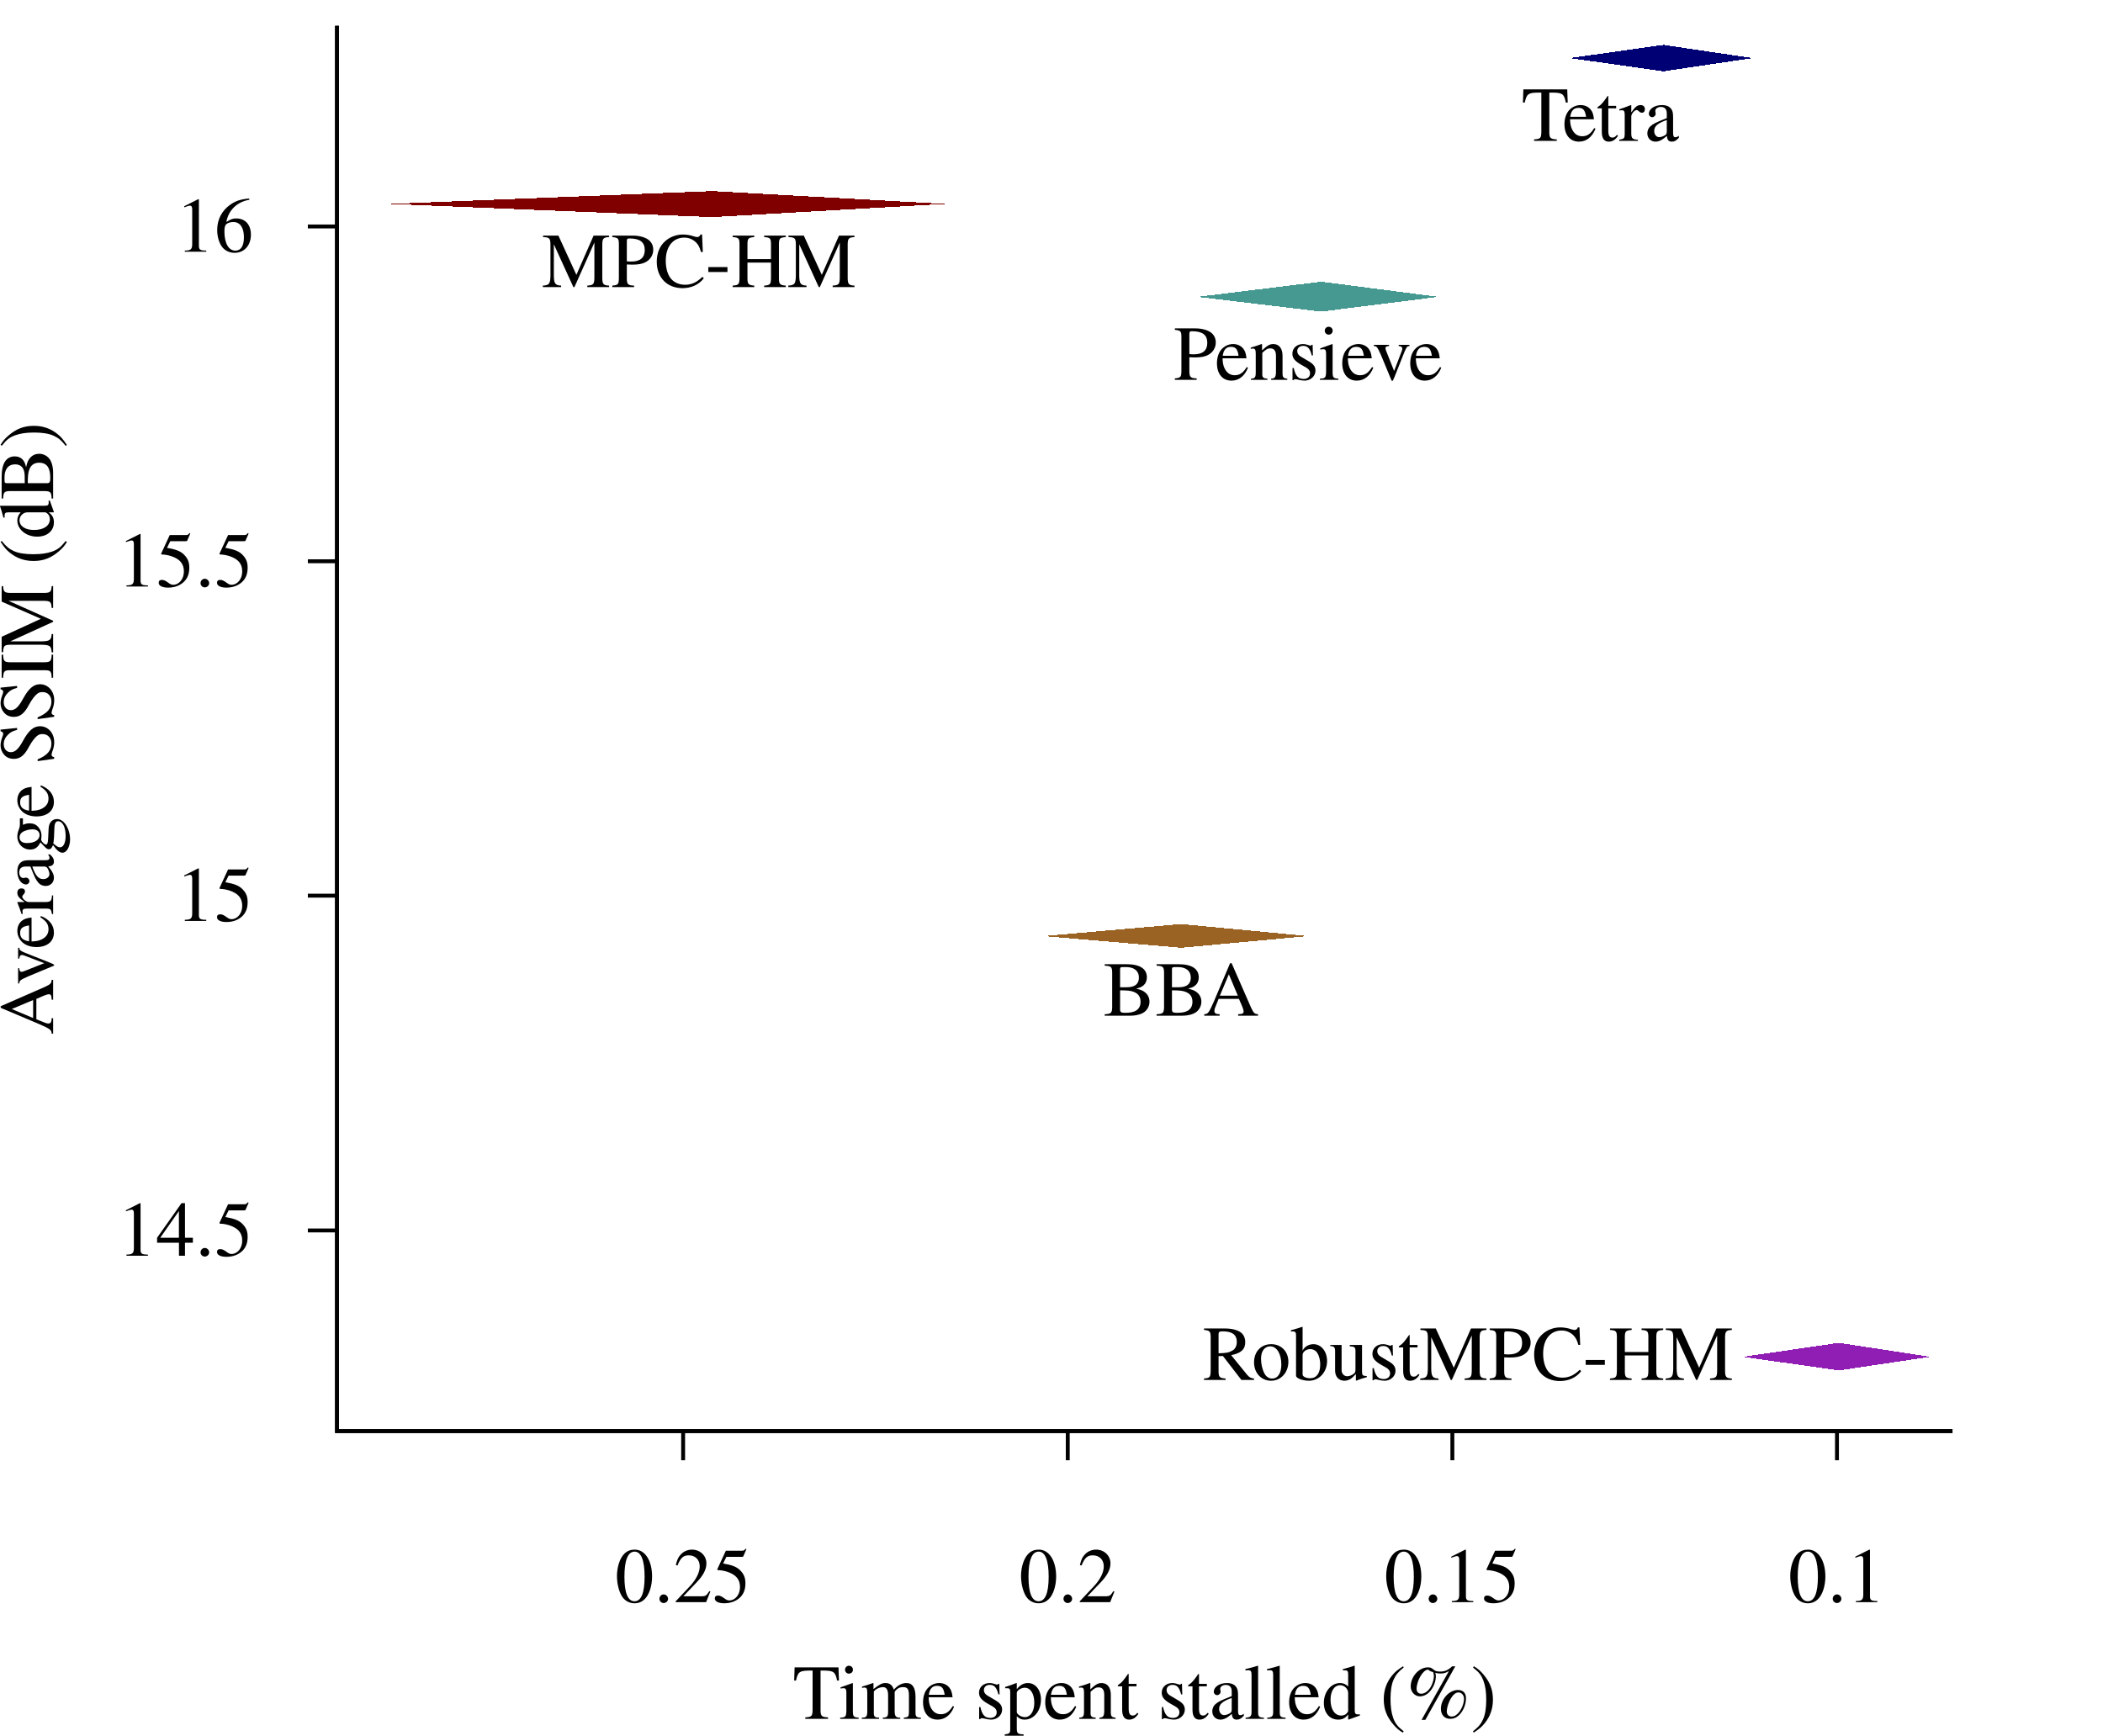
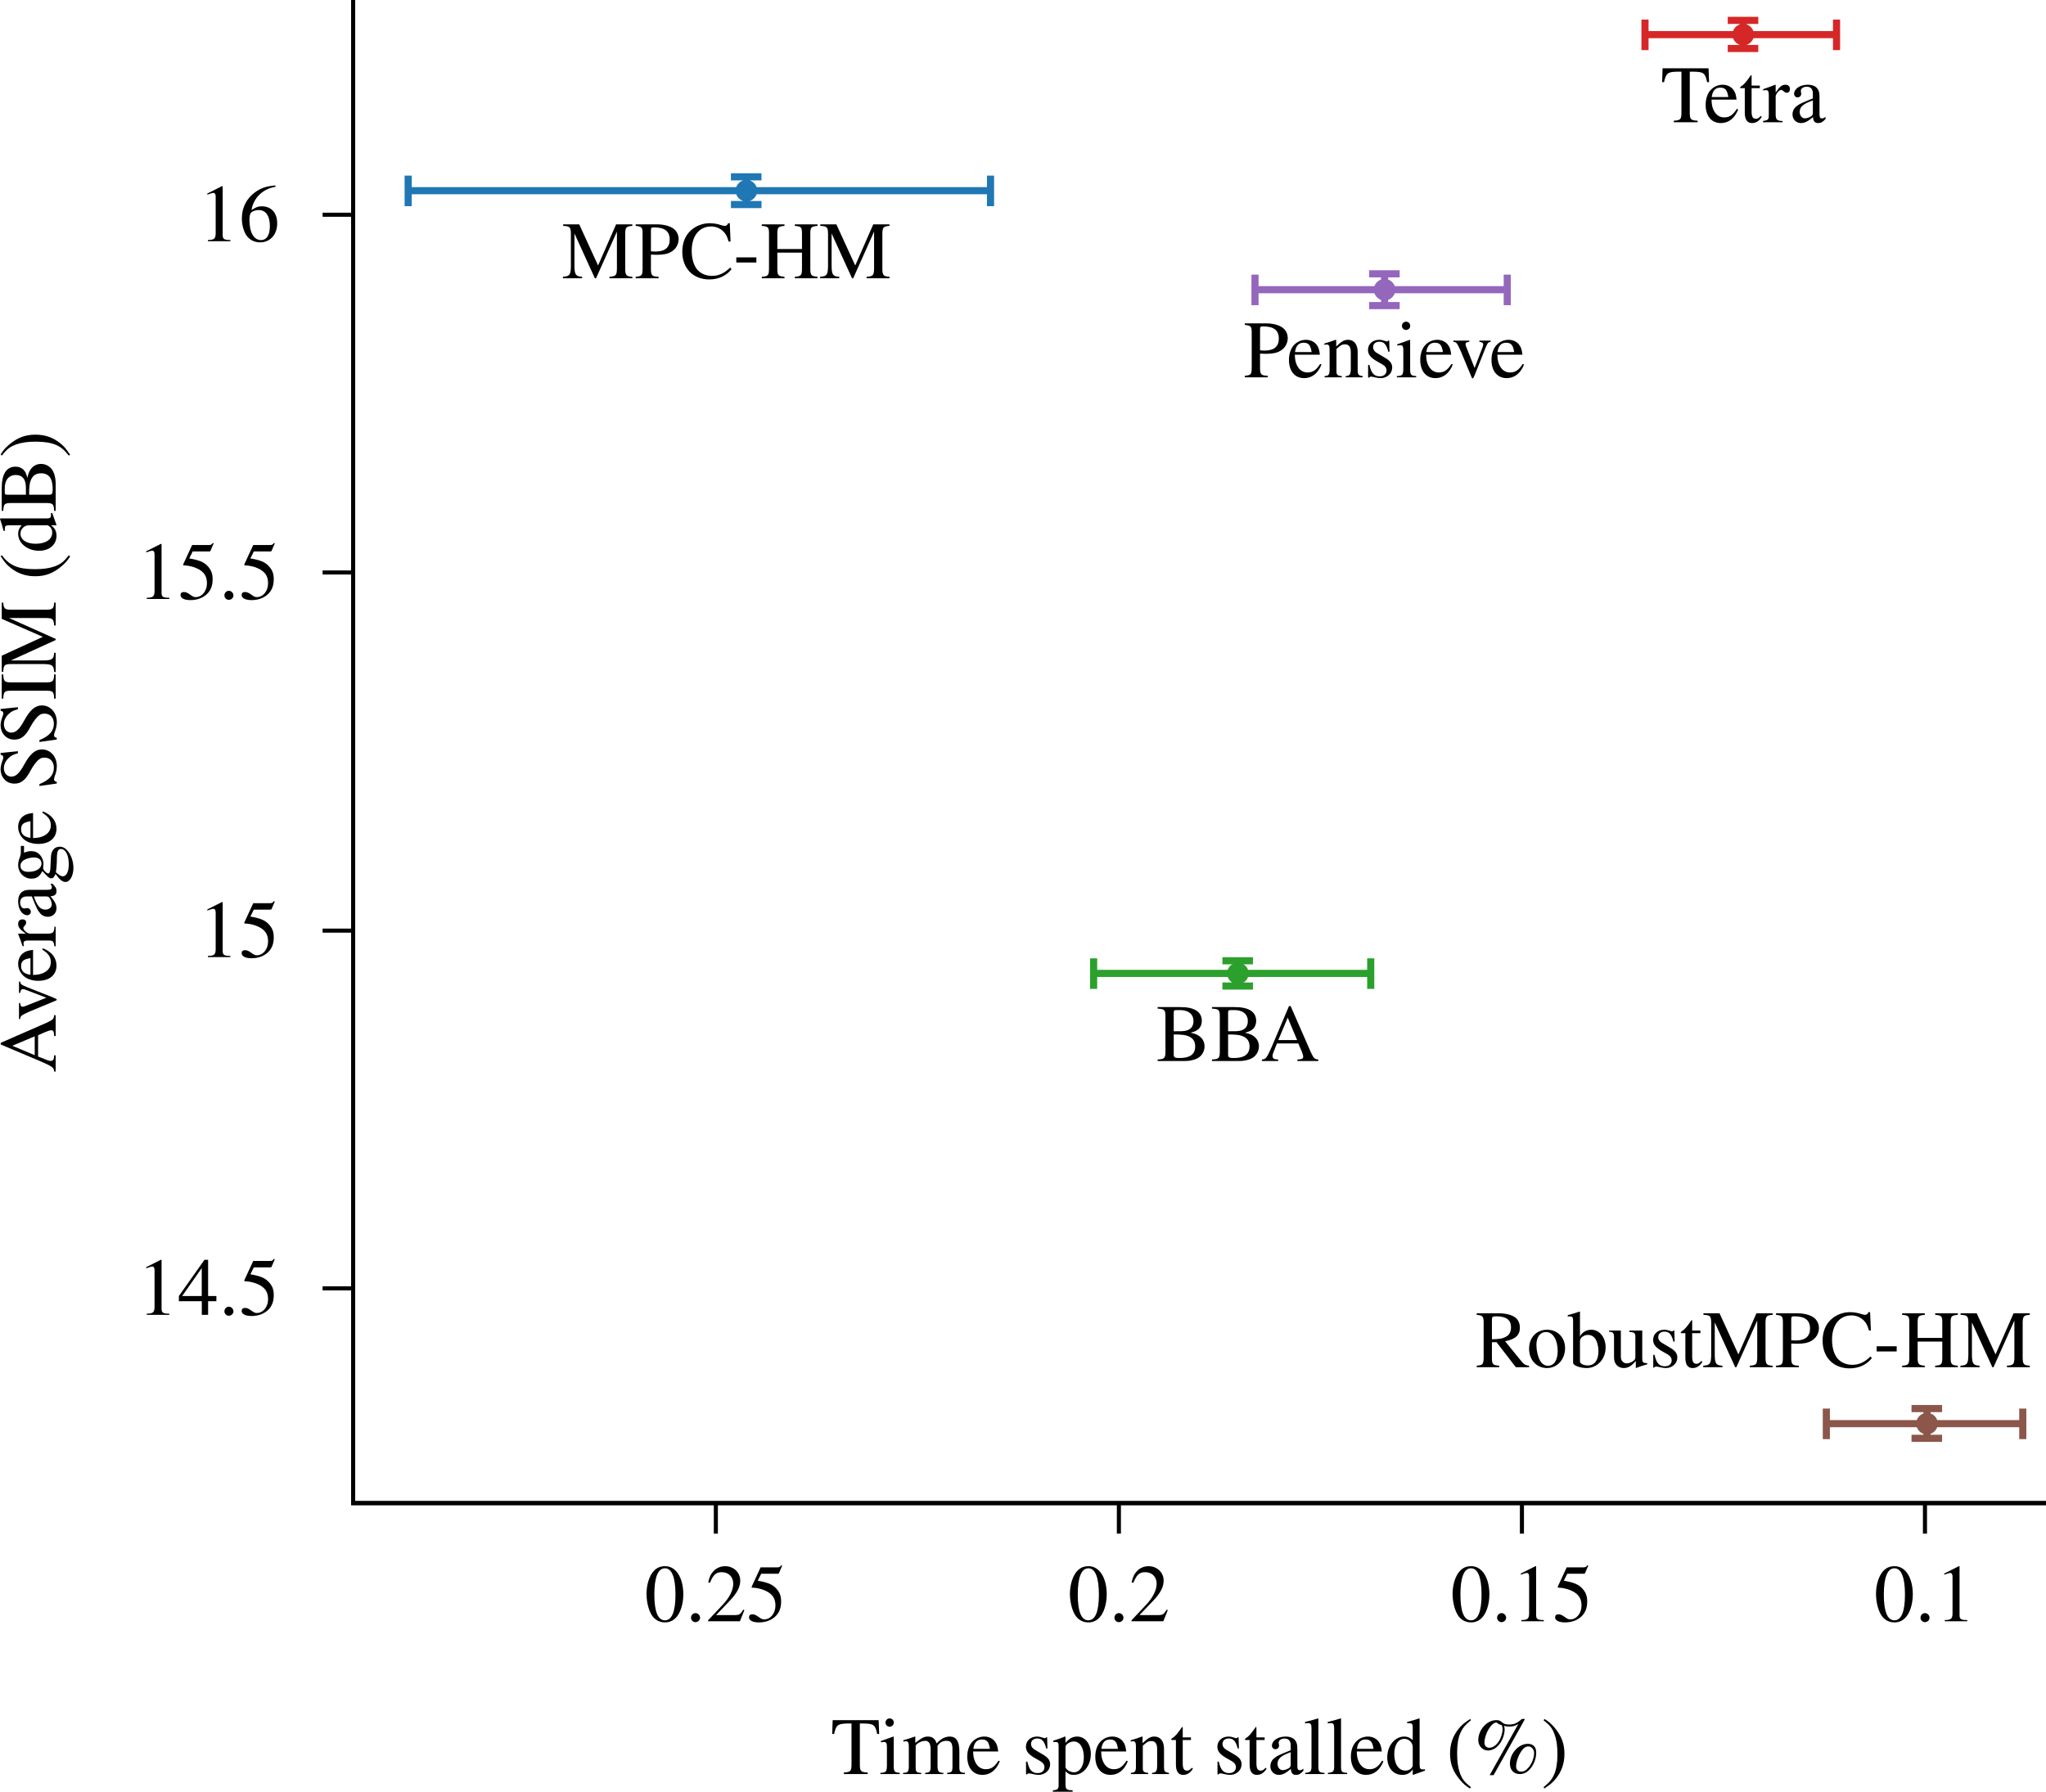
- <svg xmlns="http://www.w3.org/2000/svg" xmlns:xlink="http://www.w3.org/1999/xlink" width="540.765" height="446.38" viewBox="0 0 540.765 446.38" version="1.1" id="svg474">
-   <defs id="defs478">
-     <defs id="defs274">
-       <circle style="stroke:currentColor;stroke-width:0.5" cy="0" cx="0" r="0.5" id="gpDot" />
-       <path style="stroke:currentColor;stroke-width:0.133" d="M -1,0 H 1 M 0,-1 v 2" id="gpPt0" />
-       <path style="stroke:currentColor;stroke-width:0.133" d="M -1,-1 1,1 M 1,-1 -1,1" id="gpPt1" />
-       <path style="stroke:currentColor;stroke-width:0.133" d="M -1,0 H 1 M 0,-1 v 2 m -1,-2 2,2 m -2,0 2,-2" id="gpPt2" />
-       <rect style="stroke:currentColor;stroke-width:0.133" height="2" width="2" y="-1" x="-1" id="gpPt3" />
-       <rect style="fill:currentColor;stroke:currentColor;stroke-width:0.133" height="2" width="2" y="-1" x="-1" id="gpPt4" />
-       <circle style="stroke:currentColor;stroke-width:0.133" r="1" cy="0" cx="0" id="gpPt5" />
-       <use height="100%" width="100%" y="0" x="0" style="fill:currentColor;stroke:none" id="gpPt6" xlink:href="#gpPt5" />
-       <path style="stroke:currentColor;stroke-width:0.133" d="m 0,-1.33 -1.33,2 h 2.66 z" id="gpPt7" />
-       <use height="100%" width="100%" y="0" x="0" style="fill:currentColor;stroke:none" id="gpPt8" xlink:href="#gpPt7" />
-       <use height="100%" width="100%" y="0" x="0" style="stroke:currentColor" transform="scale(-1)" id="gpPt9" xlink:href="#gpPt7" />
-       <use height="100%" width="100%" y="0" x="0" style="fill:currentColor;stroke:none" id="gpPt10" xlink:href="#gpPt9" />
-       <use height="100%" width="100%" y="0" x="0" style="stroke:currentColor" transform="rotate(45)" id="gpPt11" xlink:href="#gpPt3" />
-       <use height="100%" width="100%" y="0" x="0" style="fill:currentColor;stroke:none" id="gpPt12" xlink:href="#gpPt11" />
-       <path style="stroke:currentColor;stroke-width:0.133" d="M 0,1.33 1.265,0.411 0.782,-1.067 -0.782,-1.076 -1.265,0.411 Z" id="gpPt13" />
-       <use height="100%" width="100%" y="0" x="0" style="fill:currentColor;stroke:none" id="gpPt14" xlink:href="#gpPt13" />
+ <svg xmlns="http://www.w3.org/2000/svg" xmlns:xlink="http://www.w3.org/1999/xlink" width="502.06" height="439.74" viewBox="0 0 502.06 439.74" version="1.1" id="svg11847">
+   <defs id="defs11851">
+     <defs id="defs11652">
+       <circle r="0.5" id="gpDot" cx="0" cy="0" style="stroke:currentColor;stroke-width:0.5" />
+       <path d="M -1,0 H 1 M 0,-1 v 2" id="gpPt0" style="stroke:currentColor;stroke-width:0.133" />
+       <path d="M -1,-1 1,1 M 1,-1 -1,1" id="gpPt1" style="stroke:currentColor;stroke-width:0.133" />
+       <path d="M -1,0 H 1 M 0,-1 v 2 m -1,-2 2,2 m -2,0 2,-2" id="gpPt2" style="stroke:currentColor;stroke-width:0.133" />
+       <rect height="2" width="2" y="-1" x="-1" id="gpPt3" style="stroke:currentColor;stroke-width:0.133" />
+       <rect height="2" width="2" y="-1" x="-1" id="gpPt4" style="fill:currentColor;stroke:currentColor;stroke-width:0.133" />
+       <circle r="1" cy="0" cx="0" id="gpPt5" style="stroke:currentColor;stroke-width:0.133" />
+       <use id="gpPt6" xlink:href="#gpPt5" style="fill:currentColor;stroke:none" x="0" y="0" width="100%" height="100%" />
+       <path d="m 0,-1.33 -1.33,2 h 2.66 z" id="gpPt7" style="stroke:currentColor;stroke-width:0.133" />
+       <use id="gpPt8" xlink:href="#gpPt7" style="fill:currentColor;stroke:none" x="0" y="0" width="100%" height="100%" />
+       <use transform="scale(-1)" id="gpPt9" xlink:href="#gpPt7" style="stroke:currentColor" x="0" y="0" width="100%" height="100%" />
+       <use id="gpPt10" xlink:href="#gpPt9" style="fill:currentColor;stroke:none" x="0" y="0" width="100%" height="100%" />
+       <use transform="rotate(45)" id="gpPt11" xlink:href="#gpPt3" style="stroke:currentColor" x="0" y="0" width="100%" height="100%" />
+       <use id="gpPt12" xlink:href="#gpPt11" style="fill:currentColor;stroke:none" x="0" y="0" width="100%" height="100%" />
+       <path d="M 0,1.33 1.265,0.411 0.782,-1.067 -0.782,-1.076 -1.265,0.411 Z" id="gpPt13" style="stroke:currentColor;stroke-width:0.133" />
+       <use id="gpPt14" xlink:href="#gpPt13" style="fill:currentColor;stroke:none" x="0" y="0" width="100%" height="100%" />
      <filter width="1" height="1" y="0" x="0" filterUnits="objectBoundingBox" id="textbox">
-         <feFlood id="feFlood264" result="bgnd" flood-opacity="1" flood-color="white" />
-         <feComposite id="feComposite266" operator="atop" in2="bgnd" in="SourceGraphic" />
+         <feFlood id="feFlood11642" result="bgnd" flood-opacity="1" flood-color="white" />
+         <feComposite id="feComposite11644" operator="atop" in2="bgnd" in="SourceGraphic" />
      </filter>
      <filter width="1" height="1" y="0" x="0" filterUnits="objectBoundingBox" id="greybox">
-         <feFlood id="feFlood269" result="grey" flood-opacity="1" flood-color="lightgrey" />
-         <feComposite id="feComposite271" operator="atop" in2="grey" in="SourceGraphic" />
+         <feFlood id="feFlood11647" result="grey" flood-opacity="1" flood-color="lightgrey" />
+         <feComposite id="feComposite11649" operator="atop" in2="grey" in="SourceGraphic" />
      </filter>
    </defs>
  </defs>
-   <g style="color:#ffffff;fill:none;stroke:currentColor;stroke-width:1;stroke-linecap:butt;stroke-linejoin:miter" id="g276" transform="translate(-55.84,-23.46)" />
-   <g style="color:#000000;fill:none;stroke:currentColor;stroke-width:1;stroke-linecap:butt;stroke-linejoin:miter" id="g286" transform="translate(-55.84,-23.46)">
-     <path style="stroke:#000000" id="path278" d="M 142.5,339.9 H 135" />
-     <g style="font-size:20px;font-family:Times;text-anchor:end;fill:#000000;stroke:none" id="g284" font-size="20.00" transform="translate(121,346.4)">
-       <text id="text282">
-         <tspan style="font-family:Times" id="tspan280">14.5</tspan>
+   <g style="color:#ffffff;fill:none;stroke:currentColor;stroke-width:1;stroke-linecap:butt;stroke-linejoin:miter" id="g11654" transform="translate(-55.84,-30.1)" />
+   <g style="color:#000000;fill:none;stroke:currentColor;stroke-width:1;stroke-linecap:butt;stroke-linejoin:miter" id="g11664" transform="translate(-55.84,-30.1)">
+     <path style="stroke:#000000" id="path11656" d="M 142.5,346.3 H 135" />
+     <g style="font-size:20px;font-family:Times;text-anchor:end;fill:#000000;stroke:none" id="g11662" font-size="20.00" transform="translate(124.5,352.8)">
+       <text id="text11660">
+         <tspan style="font-family:Times" id="tspan11658">14.5</tspan>
      </text>
    </g>
  </g>
-   <g style="color:#000000;fill:none;stroke:currentColor;stroke-width:1;stroke-linecap:butt;stroke-linejoin:miter" id="g296" transform="translate(-55.84,-23.46)">
-     <path style="stroke:#000000" id="path288" d="M 142.5,253.8 H 135" />
-     <g style="font-size:20px;font-family:Times;text-anchor:end;fill:#000000;stroke:none" id="g294" font-size="20.00" transform="translate(121,260.3)">
-       <text id="text292">
-         <tspan style="font-family:Times" id="tspan290">15</tspan>
+   <g style="color:#000000;fill:none;stroke:currentColor;stroke-width:1;stroke-linecap:butt;stroke-linejoin:miter" id="g11674" transform="translate(-55.84,-30.1)">
+     <path style="stroke:#000000" id="path11666" d="M 142.5,258.5 H 135" />
+     <g style="font-size:20px;font-family:Times;text-anchor:end;fill:#000000;stroke:none" id="g11672" font-size="20.00" transform="translate(124.5,265)">
+       <text id="text11670">
+         <tspan style="font-family:Times" id="tspan11668">15</tspan>
      </text>
    </g>
  </g>
-   <g style="color:#000000;fill:none;stroke:currentColor;stroke-width:1;stroke-linecap:butt;stroke-linejoin:miter" id="g306" transform="translate(-55.84,-23.46)">
-     <path style="stroke:#000000" id="path298" d="M 142.5,167.8 H 135" />
-     <g style="font-size:20px;font-family:Times;text-anchor:end;fill:#000000;stroke:none" id="g304" font-size="20.00" transform="translate(121,174.3)">
-       <text id="text302">
-         <tspan style="font-family:Times" id="tspan300">15.5</tspan>
+   <g style="color:#000000;fill:none;stroke:currentColor;stroke-width:1;stroke-linecap:butt;stroke-linejoin:miter" id="g11684" transform="translate(-55.84,-30.1)">
+     <path style="stroke:#000000" id="path11676" d="M 142.5,170.6 H 135" />
+     <g style="font-size:20px;font-family:Times;text-anchor:end;fill:#000000;stroke:none" id="g11682" font-size="20.00" transform="translate(124.5,177.1)">
+       <text id="text11680">
+         <tspan style="font-family:Times" id="tspan11678">15.5</tspan>
      </text>
    </g>
  </g>
-   <g style="color:#000000;fill:none;stroke:currentColor;stroke-width:1;stroke-linecap:butt;stroke-linejoin:miter" id="g316" transform="translate(-55.84,-23.46)">
-     <path style="stroke:#000000" id="path308" d="M 142.5,81.7 H 135" />
-     <g style="font-size:20px;font-family:Times;text-anchor:end;fill:#000000;stroke:none" id="g314" font-size="20.00" transform="translate(121,88.2)">
-       <text id="text312">
-         <tspan style="font-family:Times" id="tspan310">16</tspan>
+   <g style="color:#000000;fill:none;stroke:currentColor;stroke-width:1;stroke-linecap:butt;stroke-linejoin:miter" id="g11694" transform="translate(-55.84,-30.1)">
+     <path style="stroke:#000000" id="path11686" d="M 142.5,82.8 H 135" />
+     <g style="font-size:20px;font-family:Times;text-anchor:end;fill:#000000;stroke:none" id="g11692" font-size="20.00" transform="translate(124.5,89.3)">
+       <text id="text11690">
+         <tspan style="font-family:Times" id="tspan11688">16</tspan>
      </text>
    </g>
  </g>
-   <g style="color:#000000;fill:none;stroke:currentColor;stroke-width:1;stroke-linecap:butt;stroke-linejoin:miter" id="g326" transform="translate(-55.84,-23.46)">
-     <path style="stroke:#000000" id="path318" d="M 528.2,391.5 V 399" />
-     <g style="font-size:20px;font-family:Times;text-anchor:middle;fill:#000000;stroke:none" id="g324" font-size="20.00" transform="translate(528.2,435.5)">
-       <text id="text322">
-         <tspan style="font-family:Times" id="tspan320">0.1</tspan>
+   <g style="color:#000000;fill:none;stroke:currentColor;stroke-width:1;stroke-linecap:butt;stroke-linejoin:miter" id="g11704" transform="translate(-55.84,-30.1)">
+     <path style="stroke:#000000" id="path11696" d="m 528.2,399 v 7.5" />
+     <g style="font-size:20px;font-family:Times;text-anchor:middle;fill:#000000;stroke:none" id="g11702" font-size="20.00" transform="translate(528.2,428)">
+       <text id="text11700">
+         <tspan style="font-family:Times" id="tspan11698">0.1</tspan>
      </text>
    </g>
  </g>
-   <g style="color:#000000;fill:none;stroke:currentColor;stroke-width:1;stroke-linecap:butt;stroke-linejoin:miter" id="g336" transform="translate(-55.84,-23.46)">
-     <path style="stroke:#000000" id="path328" d="M 429.3,391.5 V 399" />
-     <g style="font-size:20px;font-family:Times;text-anchor:middle;fill:#000000;stroke:none" id="g334" font-size="20.00" transform="translate(429.3,435.5)">
-       <text id="text332">
-         <tspan style="font-family:Times" id="tspan330">0.15</tspan>
+   <g style="color:#000000;fill:none;stroke:currentColor;stroke-width:1;stroke-linecap:butt;stroke-linejoin:miter" id="g11714" transform="translate(-55.84,-30.1)">
+     <path style="stroke:#000000" id="path11706" d="m 429.3,399 v 7.5" />
+     <g style="font-size:20px;font-family:Times;text-anchor:middle;fill:#000000;stroke:none" id="g11712" font-size="20.00" transform="translate(429.3,428)">
+       <text id="text11710">
+         <tspan style="font-family:Times" id="tspan11708">0.15</tspan>
      </text>
    </g>
  </g>
-   <g style="color:#000000;fill:none;stroke:currentColor;stroke-width:1;stroke-linecap:butt;stroke-linejoin:miter" id="g346" transform="translate(-55.84,-23.46)">
-     <path style="stroke:#000000" id="path338" d="M 330.4,391.5 V 399" />
-     <g style="font-size:20px;font-family:Times;text-anchor:middle;fill:#000000;stroke:none" id="g344" font-size="20.00" transform="translate(330.4,435.5)">
-       <text id="text342">
-         <tspan style="font-family:Times" id="tspan340">0.2</tspan>
+   <g style="color:#000000;fill:none;stroke:currentColor;stroke-width:1;stroke-linecap:butt;stroke-linejoin:miter" id="g11724" transform="translate(-55.84,-30.1)">
+     <path style="stroke:#000000" id="path11716" d="m 330.4,399 v 7.5" />
+     <g style="font-size:20px;font-family:Times;text-anchor:middle;fill:#000000;stroke:none" id="g11722" font-size="20.00" transform="translate(330.4,428)">
+       <text id="text11720">
+         <tspan style="font-family:Times" id="tspan11718">0.2</tspan>
      </text>
    </g>
  </g>
-   <g style="color:#000000;fill:none;stroke:currentColor;stroke-width:1;stroke-linecap:butt;stroke-linejoin:miter" id="g356" transform="translate(-55.84,-23.46)">
-     <path style="stroke:#000000" id="path348" d="M 231.5,391.5 V 399" />
-     <g style="font-size:20px;font-family:Times;text-anchor:middle;fill:#000000;stroke:none" id="g354" font-size="20.00" transform="translate(231.5,435.5)">
-       <text id="text352">
-         <tspan style="font-family:Times" id="tspan350">0.25</tspan>
+   <g style="color:#000000;fill:none;stroke:currentColor;stroke-width:1;stroke-linecap:butt;stroke-linejoin:miter" id="g11734" transform="translate(-55.84,-30.1)">
+     <path style="stroke:#000000" id="path11726" d="m 231.5,399 v 7.5" />
+     <g style="font-size:20px;font-family:Times;text-anchor:middle;fill:#000000;stroke:none" id="g11732" font-size="20.00" transform="translate(231.5,428)">
+       <text id="text11730">
+         <tspan style="font-family:Times" id="tspan11728">0.25</tspan>
      </text>
    </g>
  </g>
-   <g style="color:#000000;fill:none;stroke:currentColor;stroke-width:1;stroke-linecap:butt;stroke-linejoin:miter" id="g358" transform="translate(-55.84,-23.46)" />
-   <g style="color:#000000;fill:none;stroke:currentColor;stroke-width:1;stroke-linecap:butt;stroke-linejoin:miter" id="g362" transform="translate(-55.84,-23.46)">
-     <path style="stroke:#000000" id="path360" d="m 142.5,30.1 v 361.4 h 415.4 m 0,-361.4 m -415.4,0" />
+   <g style="color:#000000;fill:none;stroke:currentColor;stroke-width:1;stroke-linecap:butt;stroke-linejoin:miter" id="g11736" transform="translate(-55.84,-30.1)" />
+   <g style="color:#000000;fill:none;stroke:currentColor;stroke-width:1;stroke-linecap:butt;stroke-linejoin:miter" id="g11740" transform="translate(-55.84,-30.1)">
+     <path style="stroke:#000000" id="path11738" d="M 142.5,30.1 V 399 h 415.4 m 0,-368.9 m -415.4,0" />
  </g>
-   <g style="color:#000000;fill:none;stroke:#000000;stroke-width:0;stroke-linecap:butt;stroke-linejoin:miter" id="g364" transform="translate(-55.84,-23.46)" />
-   <g style="color:#000000;fill:none;stroke:currentColor;stroke-width:0;stroke-linecap:butt;stroke-linejoin:miter" id="g372" transform="translate(-55.84,-23.46)">
-     <g style="stroke:none;shape-rendering:crispEdges" id="g368">
-       <polygon style="fill:#000075" id="polygon366" points="459.5,38.4 483.6,41.8 506.5,38.4 483.6,35 " />
-     </g>
-     <path style="stroke:#000000;stroke-dasharray:none" id="path370" d="m 506.5,38.4 -22.9,-3.4 -24.1,3.4 24.1,3.4 z" />
- Z </g>
-   <g style="color:#000000;fill:none;stroke:currentColor;stroke-width:0;stroke-linecap:butt;stroke-linejoin:miter" id="g380" transform="translate(-55.84,-23.46)">
-     <g style="stroke:none;shape-rendering:crispEdges" id="g376">
-       <polygon style="fill:#800000" id="polygon374" points="156,75.9 239,79.3 298.9,75.9 239,72.6 " />
-     </g>
-     <path style="stroke:#000000;stroke-dasharray:none" id="path378" d="m 298.9,75.9 -59.9,-3.3 -83,3.3 83,3.4 z" />
- Z </g>
-   <g style="color:#000000;fill:none;stroke:currentColor;stroke-width:0;stroke-linecap:butt;stroke-linejoin:miter" id="g388" transform="translate(-55.84,-23.46)">
-     <g style="stroke:none;shape-rendering:crispEdges" id="g384">
-       <polygon style="fill:#911eb4" id="polygon382" points="504,372.4 528.7,375.9 552.2,372.4 528.7,368.8 " />
-     </g>
-     <path style="stroke:#000000;stroke-dasharray:none" id="path386" d="m 552.2,372.4 -23.5,-3.6 -24.7,3.6 24.7,3.5 z" />
- Z </g>
-   <g style="color:#000000;fill:none;stroke:currentColor;stroke-width:0;stroke-linecap:butt;stroke-linejoin:miter" id="g396" transform="translate(-55.84,-23.46)">
-     <g style="stroke:none;shape-rendering:crispEdges" id="g392">
-       <polygon style="fill:#469990" id="polygon390" points="363.8,99.8 395.6,103.6 425.7,99.8 395.6,95.9 " />
-     </g>
-     <path style="stroke:#000000;stroke-dasharray:none" id="path394" d="m 425.7,99.8 -30.1,-3.9 -31.8,3.9 31.8,3.8 z" />
- Z </g>
-   <g style="color:#000000;fill:none;stroke:currentColor;stroke-width:0;stroke-linecap:butt;stroke-linejoin:miter" id="g404" transform="translate(-55.84,-23.46)">
-     <g style="stroke:none;shape-rendering:crispEdges" id="g400">
-       <polygon style="fill:#9a6324" id="polygon398" points="324.2,264.2 359.6,267.2 392.2,264.2 359.6,261.1 " />
-     </g>
-     <path style="stroke:#000000;stroke-dasharray:none" id="path402" d="m 392.2,264.2 -32.6,-3.1 -35.4,3.1 35.4,3 z" />
- Z </g>
-   <g style="color:#000000;fill:none;stroke:#000000;stroke-width:1;stroke-linecap:butt;stroke-linejoin:miter" id="g406" transform="translate(-55.84,-23.46)" />
-   <g style="color:#000000;fill:none;stroke:currentColor;stroke-width:1;stroke-linecap:butt;stroke-linejoin:miter" id="g414" transform="translate(-55.84,-23.46)">
-     <g style="font-size:20px;font-family:Times;text-anchor:middle;fill:#000000;stroke:none" id="g412" font-size="20.00" transform="rotate(-90,140.15,70.65)">
-       <text id="text410">
-         <tspan style="font-family:Times" id="tspan408">Average SSIM (dB)</tspan>
+   <g style="color:#000000;fill:none;stroke:currentColor;stroke-width:1;stroke-linecap:butt;stroke-linejoin:miter" id="g11748" transform="translate(-55.84,-30.1)">
+     <g style="font-size:20px;font-family:Times;text-anchor:middle;fill:#000000;stroke:none" id="g11746" font-size="20.00" transform="rotate(-90,142.05,72.55)">
+       <text id="text11744">
+         <tspan style="font-family:Times" id="tspan11742">Average SSIM (dB)</tspan>
      </text>
    </g>
  </g>
-   <g style="color:#000000;fill:none;stroke:currentColor;stroke-width:1;stroke-linecap:butt;stroke-linejoin:miter" id="g422" transform="translate(-55.84,-23.46)">
-     <g style="font-size:20px;font-family:Times;text-anchor:middle;fill:#000000;stroke:none" id="g420" font-size="20.00" transform="translate(350.2,465.5)">
-       <text id="text418">
-         <tspan style="font-family:Times" id="tspan416">Time spent stalled (%)</tspan>
+   <g style="color:#000000;fill:none;stroke:currentColor;stroke-width:1;stroke-linecap:butt;stroke-linejoin:miter" id="g11756" transform="translate(-55.84,-30.1)">
+     <g style="font-size:20px;font-family:Times;text-anchor:middle;fill:#000000;stroke:none" id="g11754" font-size="20.00" transform="translate(350.2,465.5)">
+       <text id="text11752">
+         <tspan style="font-family:Times" id="tspan11750">Time spent stalled (%)</tspan>
      </text>
    </g>
  </g>
-   <g style="color:#000000;fill:none;stroke:currentColor;stroke-width:1;stroke-linecap:butt;stroke-linejoin:miter" id="g424" transform="translate(-55.84,-23.46)" />
-   <g style="color:#000000;font-size:20px;font-family:Times;text-anchor:middle;fill:#000000;stroke:none;stroke-width:1;stroke-linecap:butt;stroke-linejoin:miter" id="g432" font-size="20.00" transform="translate(411.502,36.22552)">
-     <text id="text430">
-       <tspan style="font-family:Times" id="tspan428">Tetra</tspan>
+   <g style="color:#000000;fill:none;stroke:currentColor;stroke-width:1;stroke-linecap:butt;stroke-linejoin:miter" id="g11758" transform="translate(-55.84,-30.1)" />
+   <g id="gnuplot_plot_1" transform="translate(-55.84,-30.1)">
+     <g style="color:#ffffff;fill:none;stroke:currentColor;stroke-width:1.75;stroke-linecap:butt;stroke-linejoin:miter" id="g11762" />
+     <g style="color:#000000;fill:none;stroke:currentColor;stroke-width:1.75;stroke-linecap:butt;stroke-linejoin:miter" id="g11794">
+       <path style="stroke:#d62728" id="path11764" d="m 483.6,42 v -6.9 m -3.8,6.9 h 7.5 m -7.5,-6.9 h 7.5" />
+       <path style="stroke:#1f77b4" id="path11766" d="m 239,80.3 v -6.8 m -3.8,6.8 h 7.5 m -7.5,-6.8 h 7.5" />
+       <path style="stroke:#8c564b" id="path11768" d="m 528.7,383.1 v -7.3 m -3.8,7.3 h 7.5 m -7.5,-7.3 h 7.5" />
+       <path style="stroke:#9467bd" id="path11770" d="m 395.6,105.1 v -7.8 m -3.8,7.8 h 7.5 m -7.5,-7.8 h 7.5" />
+       <path style="stroke:#2ca02c" id="path11772" d="m 359.6,272.1 v -6.2 m -3.8,6.2 h 7.5 m -7.5,-6.2 h 7.5" />
+       <path style="stroke:#d62728" id="path11774" d="m 506.5,38.6 h -47 m 47,3.8 v -7.5 m -47,7.5 v -7.5" />
+       <path style="stroke:#1f77b4" id="path11776" d="M 298.9,76.9 H 156 m 142.9,3.8 V 73.2 M 156,80.7 v -7.5" />
+       <path style="stroke:#8c564b" id="path11778" d="M 552.2,379.5 H 504 m 48.2,3.8 v -7.5 m -48.2,7.5 v -7.5" />
+       <path style="stroke:#9467bd" id="path11780" d="m 425.7,101.2 h -61.9 m 61.9,3.8 v -7.5 m -61.9,7.5 v -7.5" />
+       <path style="stroke:#2ca02c" id="path11782" d="m 392.2,269 h -68 m 68,3.8 v -7.5 m -68,7.5 v -7.5" />
+       <use height="100%" width="100%" y="0" x="0" style="color:#d62728" id="use11784" transform="matrix(2.48,0,0,2.48,483.6,38.6)" xlink:href="#gpPt6" />
+       <use height="100%" width="100%" y="0" x="0" style="color:#1f77b4" id="use11786" transform="matrix(2.48,0,0,2.48,239,76.9)" xlink:href="#gpPt6" />
+       <use height="100%" width="100%" y="0" x="0" style="color:#8c564b" id="use11788" transform="matrix(2.48,0,0,2.48,528.7,379.5)" xlink:href="#gpPt6" />
+       <use height="100%" width="100%" y="0" x="0" style="color:#9467bd" id="use11790" transform="matrix(2.48,0,0,2.48,395.6,101.2)" xlink:href="#gpPt6" />
+       <use height="100%" width="100%" y="0" x="0" style="color:#2ca02c" id="use11792" transform="matrix(2.48,0,0,2.48,359.6,269)" xlink:href="#gpPt6" />
+     </g>
+   </g>
+   <g style="color:#000000;font-size:20px;font-family:Times;text-anchor:middle;fill:#000000;stroke:none;stroke-width:1;stroke-linecap:butt;stroke-linejoin:miter" id="g11805" font-size="20.00" transform="translate(427.76,30)">
+     <text id="text11803">
+       <tspan style="font-family:Times" id="tspan11801">Tetra</tspan>
    </text>
  </g>
-   <g style="color:#000000;font-size:20px;font-family:Times;text-anchor:middle;fill:#000000;stroke:none;stroke-width:1;stroke-linecap:butt;stroke-linejoin:miter" id="g438" font-size="20.00" transform="translate(179.7963,73.82552)">
-     <text id="text436">
-       <tspan style="font-family:Times" id="tspan434">MPC-HM</tspan>
+   <g style="color:#000000;font-size:20px;font-family:Times;text-anchor:middle;fill:#000000;stroke:none;stroke-width:1;stroke-linecap:butt;stroke-linejoin:miter" id="g11811" font-size="20.00" transform="translate(178.3416,68.3)">
+     <text id="text11809">
+       <tspan style="font-family:Times" id="tspan11807">MPC-HM</tspan>
    </text>
  </g>
-   <g style="color:#000000;font-size:20px;font-family:Times;text-anchor:middle;fill:#000000;stroke:none;stroke-width:1;stroke-linecap:butt;stroke-linejoin:miter" id="g444" font-size="20.00" transform="translate(377.5542,354.8887)">
-     <text id="text442">
-       <tspan style="font-family:Times" id="tspan440">RobustMPC-HM</tspan>
+   <g style="color:#000000;font-size:20px;font-family:Times;text-anchor:middle;fill:#000000;stroke:none;stroke-width:1;stroke-linecap:butt;stroke-linejoin:miter" id="g11817" font-size="20.00" transform="translate(430.3079,335.5544)">
+     <text id="text11815">
+       <tspan style="font-family:Times" id="tspan11813">RobustMPC-HM</tspan>
    </text>
  </g>
-   <g style="color:#000000;font-size:20px;font-family:Times;text-anchor:middle;fill:#000000;stroke:none;stroke-width:1;stroke-linecap:butt;stroke-linejoin:miter" id="g450" font-size="20.00" transform="translate(336.3963,97.68614)">
-     <text id="text448">
-       <tspan style="font-family:Times" id="tspan446">Pensieve</tspan>
+   <g style="color:#000000;font-size:20px;font-family:Times;text-anchor:middle;fill:#000000;stroke:none;stroke-width:1;stroke-linecap:butt;stroke-linejoin:miter" id="g11823" font-size="20.00" transform="translate(339.76,92.6)">
+     <text id="text11821">
+       <tspan style="font-family:Times" id="tspan11819">Pensieve</tspan>
    </text>
  </g>
-   <g style="color:#000000;font-size:20px;font-family:Times;text-anchor:middle;fill:#000000;stroke:none;stroke-width:1;stroke-linecap:butt;stroke-linejoin:miter" id="g456" font-size="20.00" transform="translate(303.76,261.2043)">
-     <text id="text454">
-       <tspan style="font-family:Times" id="tspan452">BBA</tspan>
+   <g style="color:#000000;font-size:20px;font-family:Times;text-anchor:middle;fill:#000000;stroke:none;stroke-width:1;stroke-linecap:butt;stroke-linejoin:miter" id="g11829" font-size="20.00" transform="translate(303.76,260.4)">
+     <text id="text11827">
+       <tspan style="font-family:Times" id="tspan11825">BBA</tspan>
    </text>
  </g>
-   <g style="color:#ffffff;fill:none;stroke:#000000;stroke-width:2;stroke-linecap:butt;stroke-linejoin:miter" id="g461" transform="translate(-55.84,-23.46)" />
-   <g style="color:#000000;fill:none;stroke:currentColor;stroke-width:2;stroke-linecap:butt;stroke-linejoin:miter" id="g463" transform="translate(-55.84,-23.46)" />
-   <g style="color:#000000;fill:none;stroke:#000000;stroke-width:1;stroke-linecap:butt;stroke-linejoin:miter" id="g465" transform="translate(-55.84,-23.46)" />
-   <g style="color:#000000;fill:none;stroke:currentColor;stroke-width:1;stroke-linecap:butt;stroke-linejoin:miter" id="g469" transform="translate(-55.84,-23.46)">
-     <path style="stroke:#000000" id="path467" d="m 142.5,30.1 v 361.4 h 415.4 m 0,-361.4 m -415.4,0" />
+   <g style="color:#ffffff;fill:none;stroke:#000000;stroke-width:2;stroke-linecap:butt;stroke-linejoin:miter" id="g11834" transform="translate(-55.84,-30.1)" />
+   <g style="color:#000000;fill:none;stroke:currentColor;stroke-width:2;stroke-linecap:butt;stroke-linejoin:miter" id="g11836" transform="translate(-55.84,-30.1)" />
+   <g style="color:#000000;fill:none;stroke:#000000;stroke-width:1;stroke-linecap:butt;stroke-linejoin:miter" id="g11838" transform="translate(-55.84,-30.1)" />
+   <g style="color:#000000;fill:none;stroke:currentColor;stroke-width:1;stroke-linecap:butt;stroke-linejoin:miter" id="g11842" transform="translate(-55.84,-30.1)">
+     <path style="stroke:#000000" id="path11840" d="M 142.5,30.1 V 399 h 415.4 m 0,-368.9 m -415.4,0" />
  </g>
-   <g style="color:#000000;fill:none;stroke:currentColor;stroke-width:1;stroke-linecap:butt;stroke-linejoin:miter" id="g471" transform="translate(-55.84,-23.46)" />
+   <g style="color:#000000;fill:none;stroke:currentColor;stroke-width:1;stroke-linecap:butt;stroke-linejoin:miter" id="g11844" transform="translate(-55.84,-30.1)" />
</svg>
